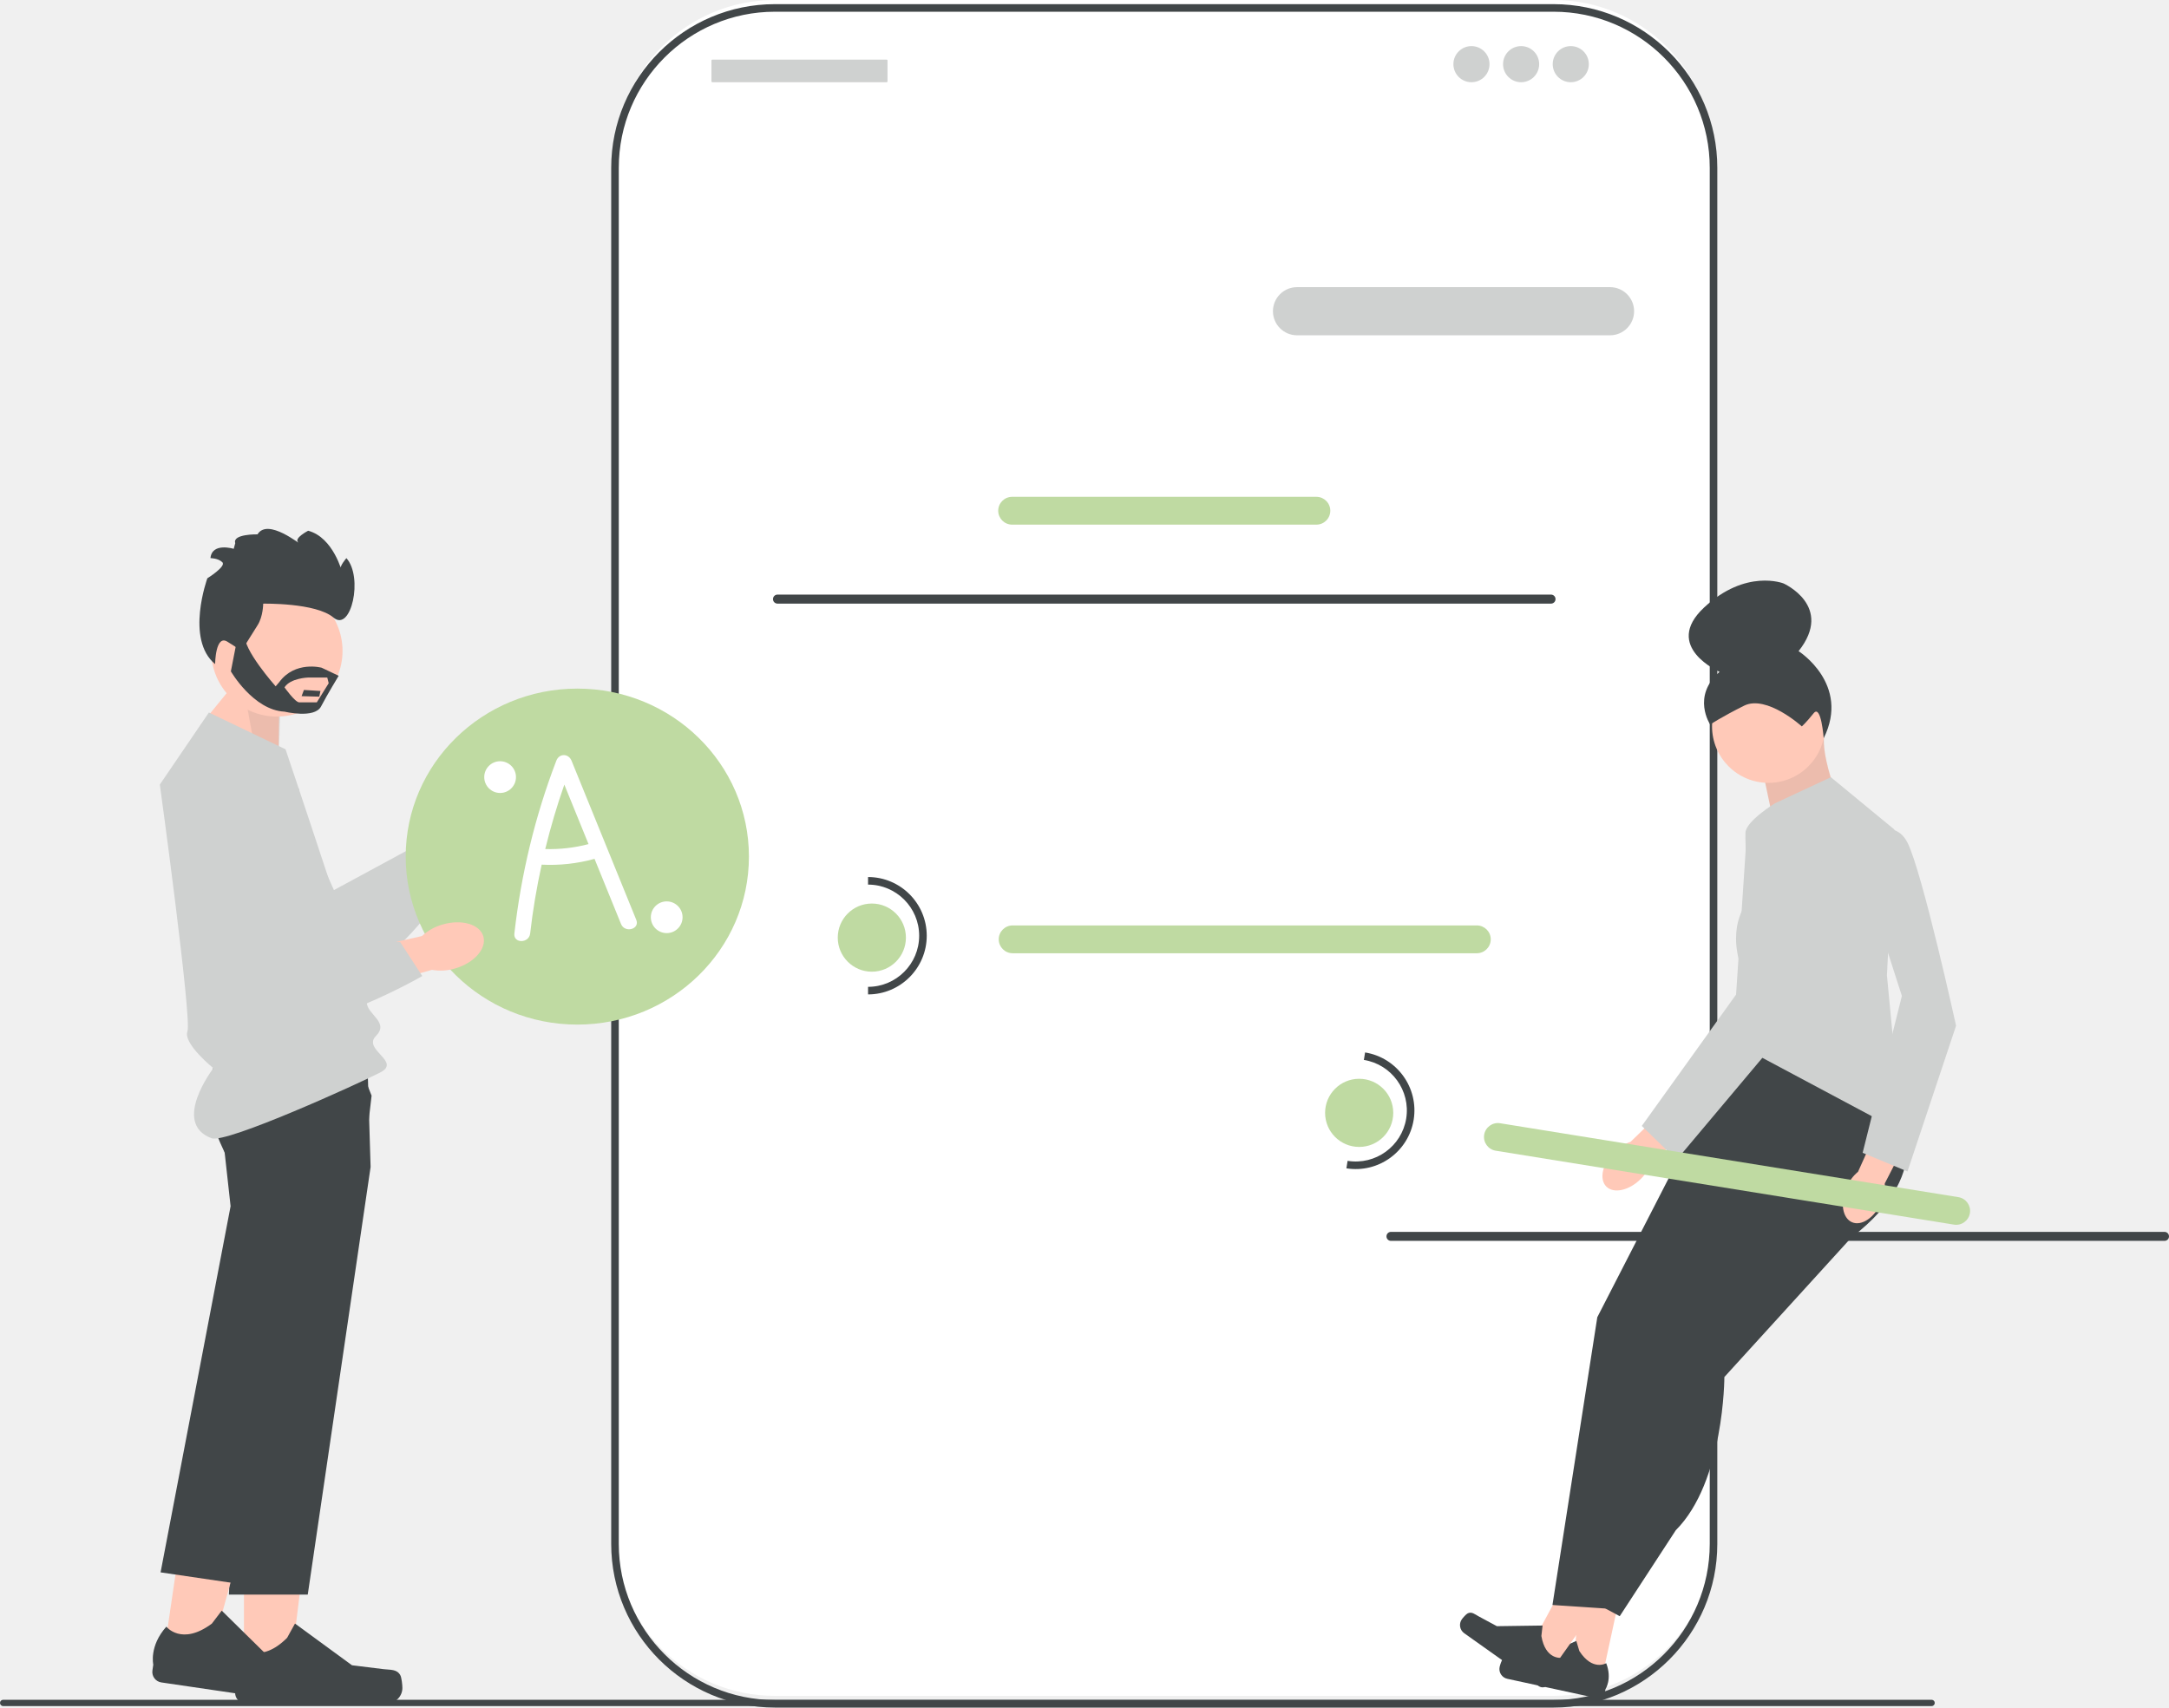
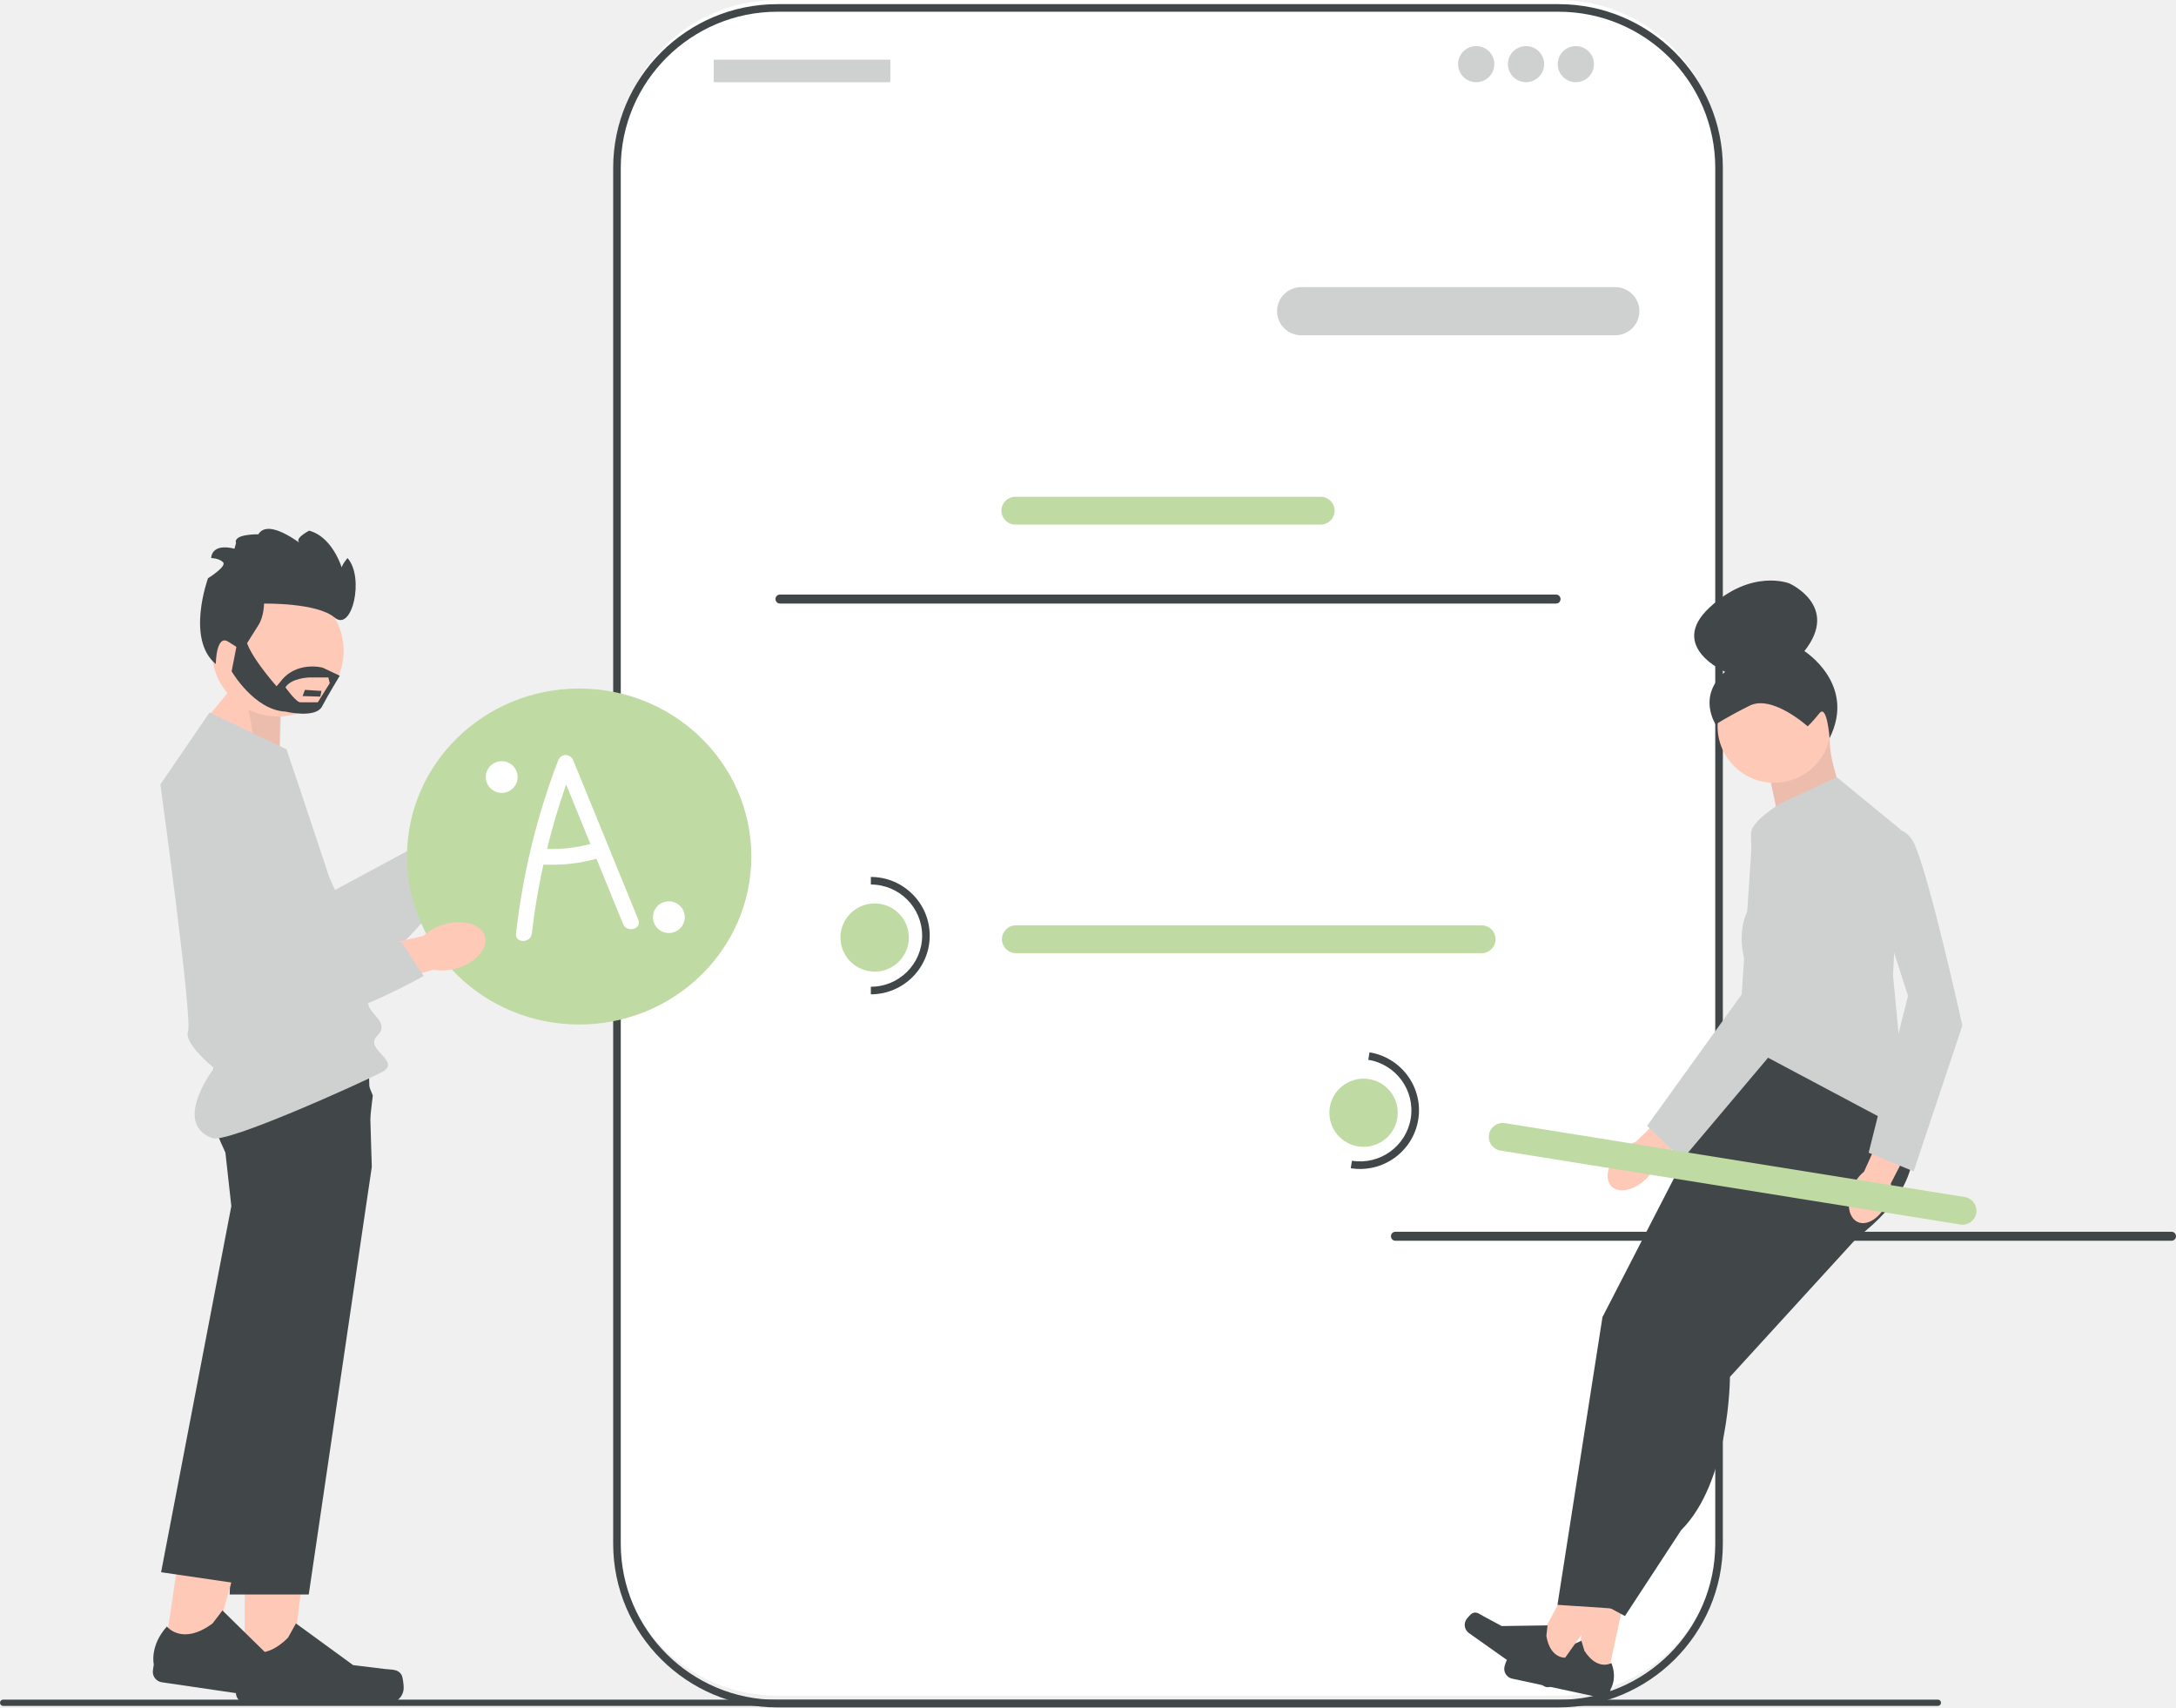
- <svg xmlns="http://www.w3.org/2000/svg" width="254" height="200" viewBox="0 0 254 200" fill="none">
-   <g clip-path="url(#clip0_97_296)">
-     <path d="M66.621 90.263C66.062 90.263 65.607 90.717 65.607 91.276V99.388C65.607 99.947 66.062 100.402 66.621 100.402C67.18 100.402 67.635 99.947 67.635 99.388V91.276C67.635 90.717 67.18 90.263 66.621 90.263Z" fill="#414648" />
-     <path d="M181.937 0H90.743C80.401 0 72.018 8.385 72.018 18.728V179.9C72.018 190.243 80.401 198.628 90.743 198.628H181.937C192.279 198.628 200.662 190.243 200.662 179.9V18.728C200.662 8.385 192.279 0 181.937 0V0Z" fill="white" />
-     <path d="M181.937 200H90.743C80.174 200 71.575 191.4 71.575 180.829V19.657C71.575 9.086 80.174 0.486 90.743 0.486H181.937C192.507 0.486 201.105 9.086 201.105 19.657V180.829C201.105 191.4 192.507 200 181.937 200ZM90.743 1.373C80.662 1.373 72.462 9.575 72.462 19.657V180.829C72.462 190.911 80.662 199.113 90.743 199.113H181.937C192.018 199.113 200.219 190.911 200.219 180.829V19.657C200.219 9.575 192.018 1.373 181.937 1.373H90.743Z" fill="#414648" />
-     <path d="M188.543 39.272H151.887C150.333 39.272 149.068 38.007 149.068 36.452C149.068 34.897 150.333 33.632 151.887 33.632H188.543C190.097 33.632 191.362 34.897 191.362 36.452C191.362 38.007 190.097 39.272 188.543 39.272Z" fill="#CFD1D0" />
-     <path d="M154.155 61.449H118.525C117.626 61.449 116.896 60.718 116.896 59.82C116.896 58.921 117.626 58.191 118.525 58.191H154.155C155.054 58.191 155.784 58.921 155.784 59.82C155.784 60.718 155.054 61.449 154.155 61.449V61.449Z" fill="#BFDAA2" />
-     <path d="M103.837 6.986H83.412C83.358 6.986 83.315 7.029 83.315 7.082V9.534C83.315 9.587 83.358 9.63 83.412 9.63H103.837C103.89 9.63 103.933 9.587 103.933 9.534V7.082C103.933 7.029 103.89 6.986 103.837 6.986Z" fill="#CFD1D0" />
-     <path d="M172.314 9.63C173.482 9.63 174.429 8.683 174.429 7.515C174.429 6.347 173.482 5.4 172.314 5.4C171.146 5.4 170.2 6.347 170.2 7.515C170.2 8.683 171.146 9.63 172.314 9.63Z" fill="#CFD1D0" />
-     <path d="M178.13 9.63C179.298 9.63 180.244 8.683 180.244 7.515C180.244 6.347 179.298 5.4 178.13 5.4C176.962 5.4 176.015 6.347 176.015 7.515C176.015 8.683 176.962 9.63 178.13 9.63Z" fill="#CFD1D0" />
-     <path d="M183.945 9.63C185.113 9.63 186.059 8.683 186.059 7.515C186.059 6.347 185.113 5.4 183.945 5.4C182.777 5.4 181.83 6.347 181.83 7.515C181.83 8.683 182.777 9.63 183.945 9.63Z" fill="#CFD1D0" />
-     <path d="M90.521 70.171C90.521 70.464 90.756 70.699 91.049 70.699H181.631C181.924 70.699 182.159 70.464 182.159 70.171C182.159 69.878 181.924 69.643 181.631 69.643H91.049C90.756 69.643 90.521 69.878 90.521 70.171Z" fill="#414648" />
-     <path d="M162.362 144.811C162.362 145.103 162.597 145.338 162.889 145.338H253.472C253.765 145.338 254 145.103 254 144.811C254 144.518 253.765 144.283 253.472 144.283H162.889C162.597 144.283 162.362 144.518 162.362 144.811Z" fill="#414648" />
-     <path d="M172.945 111.649H118.584C117.686 111.649 116.955 110.918 116.955 110.02C116.955 109.121 117.686 108.391 118.584 108.391H172.945C173.843 108.391 174.573 109.121 174.573 110.02C174.573 110.918 173.843 111.649 172.945 111.649V111.649Z" fill="#BFDAA2" />
-     <path d="M102.097 113.81C104.301 113.81 106.087 112.023 106.087 109.818C106.087 107.614 104.301 105.827 102.097 105.827C99.893 105.827 98.106 107.614 98.106 109.818C98.106 112.023 99.893 113.81 102.097 113.81Z" fill="#BFDAA2" />
-     <path d="M101.653 116.471V115.584C104.954 115.584 107.639 112.898 107.639 109.597C107.639 106.296 104.954 103.61 101.653 103.61V102.723C105.443 102.723 108.526 105.806 108.526 109.597C108.526 113.387 105.443 116.471 101.653 116.471V116.471Z" fill="#414648" />
-     <path d="M54.123 93.722C55.75 92.066 57.925 91.562 58.979 92.599C60.033 93.635 59.568 95.818 57.939 97.475C57.297 98.146 56.505 98.653 55.627 98.955L48.641 105.888L45.458 102.54L52.683 96.061C52.969 95.177 53.463 94.376 54.123 93.722H54.123Z" fill="#FFC9B8" />
-     <path d="M31.781 87.999L39.106 104.251L50.802 97.919L54.987 100.141C54.987 100.141 45.426 116.128 38.88 114.308C32.333 112.488 20.708 95.986 22.803 90.893C24.897 85.8 31.781 87.999 31.781 87.999V87.999Z" fill="#CFD1D0" />
-     <path d="M0 199.456C0 199.66 0.164 199.825 0.369 199.825H226.201C226.405 199.825 226.569 199.66 226.569 199.456C226.569 199.252 226.405 199.087 226.201 199.087H0.369C0.164 199.087 0 199.252 0 199.456Z" fill="#414648" />
-     <path d="M67.606 120.005C78.705 120.005 87.703 111.196 87.703 100.329C87.703 89.462 78.705 80.653 67.606 80.653C56.507 80.653 47.509 89.462 47.509 100.329C47.509 111.196 56.507 120.005 67.606 120.005Z" fill="#BFDAA2" />
-     <path d="M28.569 196.308L33.91 196.307L36.451 175.704L28.568 175.705L28.569 196.308Z" fill="#FFC9B8" />
-     <path d="M46.867 196.187C47.034 196.467 47.121 197.371 47.121 197.697C47.121 198.698 46.31 199.51 45.309 199.51H28.769C28.086 199.51 27.533 198.956 27.533 198.273V197.584C27.533 197.584 26.715 195.514 28.399 192.963C28.399 192.963 30.493 194.961 33.621 191.832L34.544 190.16L41.221 195.045L44.923 195.501C45.733 195.6 46.451 195.485 46.867 196.187H46.867V196.187Z" fill="#414648" />
-     <path d="M32.611 89.042L32.719 81.838L28.277 79.068L23.447 84.978L32.611 89.042Z" fill="#FFC9B8" />
-     <path opacity="0.1" d="M32.611 89.042L32.898 82.017L28.277 79.068L29.847 87.762L32.611 89.042Z" fill="#414648" />
-     <path d="M43.399 136.682L36.04 186.768H26.807L28.034 158.178L28.68 143.145L26.807 135.989C26.807 135.989 25.952 134.398 25.232 132.47C24.421 130.294 23.78 127.686 24.732 126.449C25.082 125.993 25.992 125.656 27.228 125.404C27.984 125.25 28.864 125.13 29.813 125.036C35.273 124.496 43.04 124.833 43.04 124.833L43.237 131.35L43.347 134.989L43.399 136.682L43.399 136.682Z" fill="#414648" />
-     <path d="M19.162 193.858L24.446 194.635L29.956 174.62L22.157 173.474L19.162 193.858Z" fill="#FFC9B8" />
-     <path d="M37.283 196.4C37.407 196.702 37.362 197.609 37.314 197.931C37.169 198.922 36.248 199.607 35.257 199.461L18.894 197.055C18.218 196.956 17.751 196.327 17.85 195.651L17.95 194.97C17.95 194.97 17.442 192.803 19.48 190.524C19.48 190.524 21.26 192.805 24.811 190.165L25.966 188.645L31.863 194.449L35.459 195.439C36.245 195.655 36.972 195.646 37.283 196.4H37.283L37.283 196.4Z" fill="#414648" />
-     <path d="M43.515 128.329L42.505 137.023L37.001 155.344L27.939 185.507L18.805 184.164L27.003 141.277L26.191 133.923C26.191 133.923 25.927 133.192 25.624 132.122C25.022 130.005 24.268 126.557 25.098 124.798C25.21 124.559 25.351 124.352 25.525 124.184C25.851 123.867 26.515 123.675 27.403 123.573C31.119 123.153 38.77 124.354 42.175 124.944L43.515 128.329V128.329Z" fill="#414648" />
-     <path d="M24.462 83.454L33.437 87.762C33.437 87.762 42.95 115.947 42.95 117.383C42.95 118.819 45.642 119.717 44.027 121.333C42.411 122.948 47.034 124.317 44.543 125.607C42.053 126.898 26.516 133.957 24.788 133.321C20.023 131.565 24.99 125.113 24.99 125.113C24.99 125.113 21.411 122.23 21.949 120.794C22.488 119.358 18.718 91.891 18.718 91.891L24.462 83.454H24.462Z" fill="#CFD1D0" />
-     <path d="M51.809 108.289C54.036 107.631 56.181 108.247 56.6 109.664C57.019 111.082 55.552 112.765 53.324 113.423C52.438 113.698 51.498 113.757 50.584 113.594L41.112 116.263L39.954 111.791L49.415 109.634C50.094 109.001 50.915 108.54 51.809 108.289H51.809Z" fill="#FFC9B8" />
-     <path d="M35.055 92.438L33.57 110.202L46.869 110.345L49.45 114.32C49.45 114.32 33.331 123.655 28.491 118.885C23.651 114.115 21.497 94.044 25.8 90.609C30.104 87.173 35.055 92.438 35.055 92.438V92.438Z" fill="#CFD1D0" />
-     <path d="M32.424 83.928C36.67 83.928 40.112 80.485 40.112 76.239C40.112 71.992 36.67 68.549 32.424 68.549C28.178 68.549 24.736 71.992 24.736 76.239C24.736 80.485 28.178 83.928 32.424 83.928Z" fill="#FFC9B8" />
-     <path d="M28.277 76.269C28.277 76.269 29.488 74.271 30.154 73.242C30.82 72.212 30.82 70.704 30.82 70.704C30.82 70.704 36.995 70.578 39.053 72.334C41.111 74.089 42.564 67.611 40.566 65.371C40.566 65.371 39.719 66.34 39.9 66.703L40.082 67.066C40.082 67.066 39.053 62.949 36.087 62.162C36.087 62.162 34.436 63.014 34.898 63.496C35.36 63.978 31.365 60.588 30.154 62.586C30.154 62.586 27.188 62.525 27.551 63.615L27.369 64.281C27.369 64.281 24.827 63.494 24.645 65.371C24.645 65.371 25.553 65.371 26.038 65.855C26.522 66.34 24.282 67.732 24.282 67.732C24.282 67.732 21.679 74.876 25.19 77.783C25.19 77.783 25.22 74.301 26.613 75.149C28.005 75.996 28.277 76.269 28.277 76.269V76.269Z" fill="#414648" />
-     <path d="M35.593 80.81L35.317 81.537L37.388 81.597L37.526 80.931L35.593 80.81Z" fill="#414648" />
-     <path d="M37.664 78.207C37.664 78.207 34.558 77.359 32.695 79.902L32.281 80.386C32.281 80.386 28.347 75.966 28.692 74.332L27.864 74.392L27.036 78.63C27.036 78.63 29.659 83.171 33.316 83.353C33.316 83.353 36.836 84.201 37.595 82.747C38.354 81.294 39.661 79.152 39.661 79.152L37.664 78.207H37.664ZM37.099 82.263H35.041C34.558 82.263 33.316 80.507 33.316 80.507C34.006 79.417 36.077 79.357 36.077 79.357H38.325L38.492 80.023L37.099 82.263H37.099Z" fill="#414648" />
-     <path d="M187.53 196.893L184.154 196.163L185.362 182.794L190.344 183.871L187.53 196.893Z" fill="#FFC9B8" />
-     <path d="M175.981 194.317C175.837 194.472 175.659 195.031 175.614 195.237C175.477 195.87 175.879 196.494 176.512 196.63L186.966 198.89C187.398 198.983 187.824 198.708 187.917 198.277L188.011 197.841C188.011 197.841 188.811 196.645 188.094 194.802C188.094 194.802 186.498 195.779 184.948 193.374L184.593 192.191L179.705 194.367L177.303 194.149C176.778 194.102 176.34 193.931 175.981 194.317L175.981 194.317V194.317Z" fill="#414648" />
-     <path d="M181.492 195.87L178.676 193.871L185.046 182.055L189.202 185.006L181.492 195.87Z" fill="#FFC9B8" />
-     <path d="M171.888 188.957C171.695 189.043 171.311 189.487 171.189 189.658C170.814 190.186 170.939 190.918 171.467 191.293L180.189 197.484C180.549 197.739 181.048 197.655 181.303 197.294L181.561 196.931C181.561 196.931 182.767 196.146 182.834 194.17C182.834 194.17 180.982 194.44 180.503 191.619L180.642 190.392L175.293 190.468L173.17 189.323C172.706 189.073 172.37 188.743 171.888 188.957L171.888 188.957V188.957Z" fill="#414648" />
-     <path d="M222.063 129.77C222.063 129.77 227.314 136.911 216.811 144.94L195.367 138.087L203.025 122.11L209.809 118.39L222.063 129.77V129.77Z" fill="#414648" />
-     <path d="M195.367 138.086L187.051 154.281L181.8 187.985L188.364 188.422L194.929 156.47L206.526 139.181L198.43 135.46" fill="#414648" />
-     <path d="M216.811 139.853V144.94L201.931 161.285C201.931 161.285 201.931 173.54 196.242 179.231L189.678 189.298L183.988 186.234L192.303 156.908L207.183 137.649L216.811 139.853V139.853Z" fill="#414648" />
-     <path d="M206.237 89.42L208.494 100.108L217.096 98.006C217.096 98.006 212.844 89.16 213.69 85.656L206.237 89.42Z" fill="#FFC9B8" />
-     <path opacity="0.1" d="M206.237 89.42L208.494 100.108L217.096 98.006C217.096 98.006 212.844 89.16 213.69 85.656L206.237 89.42Z" fill="#414648" />
-     <path d="M214.404 91.033L207.839 94.097C207.839 94.097 204.462 96.162 204.4 97.537C204.338 98.912 204.776 105.477 204.776 105.477C204.776 105.477 202.15 108.104 203.901 113.356L203.025 122.11L222.719 132.615L220.968 114.232L221.844 97.161L214.404 91.033V91.033Z" fill="#CFD1D0" />
-     <path d="M220.297 140.845C219.528 142.609 217.995 143.642 216.873 143.152C215.751 142.663 215.464 140.836 216.233 139.072C216.531 138.363 216.994 137.736 217.584 137.243L220.935 129.811L224.388 131.458L220.718 138.609C220.758 139.378 220.614 140.144 220.297 140.845V140.845Z" fill="#FFC9B8" />
-     <path d="M216.811 98.255C216.811 98.255 221.625 95.192 223.376 98.693C225.126 102.195 229.065 120.141 229.065 120.141L223.376 137.211L218.124 135.023L222.719 116.651L216.811 98.255V98.255Z" fill="#CFD1D0" />
-     <path d="M192.138 138.09C190.774 139.446 188.968 139.842 188.105 138.973C187.242 138.105 187.649 136.301 189.014 134.944C189.552 134.395 190.213 133.982 190.943 133.741L196.796 128.066L199.4 130.87L193.353 136.167C193.108 136.895 192.691 137.555 192.138 138.09V138.09Z" fill="#FFC9B8" />
-     <path d="M204.586 97.211C204.586 97.211 212.979 96.868 213.316 100.768C213.654 104.669 207.916 122.072 207.916 122.072L196.339 135.846L192.263 131.876L203.302 116.49L204.586 97.211V97.211Z" fill="#CFD1D0" />
-     <path d="M228.818 143.434L175.152 134.777C174.265 134.634 173.66 133.796 173.803 132.909C173.946 132.022 174.784 131.417 175.67 131.56L229.337 140.217C230.224 140.36 230.829 141.198 230.686 142.085C230.543 142.972 229.705 143.577 228.818 143.434V143.434Z" fill="#BFDAA2" />
-     <path d="M159.166 134.335C161.37 134.335 163.157 132.548 163.157 130.344C163.157 128.139 161.37 126.353 159.166 126.353C156.962 126.353 155.175 128.139 155.175 130.344C155.175 132.548 156.962 134.335 159.166 134.335Z" fill="#BFDAA2" />
-     <path d="M157.669 136.84L157.81 135.965C161.069 136.49 164.147 134.267 164.673 131.007C165.198 127.748 162.975 124.669 159.716 124.144L159.858 123.268C163.599 123.872 166.152 127.407 165.548 131.149C164.945 134.891 161.41 137.444 157.669 136.84V136.84Z" fill="#414648" />
-     <path d="M207.098 91.692C210.748 91.692 213.707 88.732 213.707 85.081C213.707 81.431 210.748 78.471 207.098 78.471C203.447 78.471 200.488 81.431 200.488 85.081C200.488 88.732 203.447 91.692 207.098 91.692Z" fill="#FFC9B8" />
-     <path d="M211.004 85.081C211.004 85.081 206.878 81.335 204.234 82.657C201.59 83.98 200.268 84.861 200.268 84.861C200.268 84.861 198.065 81.556 201.37 78.691C201.37 78.691 194.643 75.752 199.549 71.162C204.454 66.572 208.86 68.335 208.86 68.335C208.86 68.335 214.809 70.979 210.623 76.267C210.623 76.267 216.721 80.135 213.562 86.465C213.562 86.465 213.267 82.437 212.386 83.539C211.504 84.641 211.004 85.081 211.004 85.081V85.081Z" fill="#414648" />
-     <path d="M74.51 107.737C71.984 101.524 69.457 95.311 66.93 89.098C66.581 88.24 65.488 88.209 65.148 89.098C62.651 95.612 61.02 102.409 60.235 109.339C60.102 110.52 61.952 110.51 62.084 109.339C62.391 106.627 62.847 103.936 63.432 101.273C65.514 101.382 67.613 101.148 69.622 100.592C70.657 103.138 71.692 105.683 72.728 108.229C73.17 109.317 74.959 108.841 74.51 107.737H74.51ZM63.851 99.445C64.474 96.895 65.22 94.376 66.086 91.898L68.92 98.865C67.26 99.301 65.563 99.495 63.851 99.445V99.445Z" fill="white" />
-     <path d="M78.074 109.291C79.1 109.291 79.932 108.459 79.932 107.433C79.932 106.407 79.1 105.575 78.074 105.575C77.048 105.575 76.216 106.407 76.216 107.433C76.216 108.459 77.048 109.291 78.074 109.291Z" fill="white" />
-     <path d="M58.565 92.877C59.591 92.877 60.423 92.045 60.423 91.018C60.423 89.992 59.591 89.16 58.565 89.16C57.539 89.16 56.707 89.992 56.707 91.018C56.707 92.045 57.539 92.877 58.565 92.877Z" fill="white" />
+ <svg xmlns="http://www.w3.org/2000/svg" width="181" height="142" viewBox="0 0 181 142" fill="none">
+   <g clip-path="url(#clip0_0_328)">
+     <path d="M47.474 64.086C47.076 64.086 46.752 64.409 46.752 64.806V70.566C46.752 70.963 47.076 71.285 47.474 71.285C47.873 71.285 48.197 70.963 48.197 70.566V64.806C48.197 64.409 47.873 64.086 47.474 64.086Z" fill="#414648" />
+     <path d="M129.648 0H64.663C57.294 0 51.32 5.953 51.32 13.297V127.729C51.32 135.072 57.294 141.026 64.663 141.026H129.648C137.017 141.026 142.991 135.072 142.991 127.729V13.297C142.991 5.953 137.017 0 129.648 0Z" fill="white" />
+     <path d="M129.648 142H64.663C57.132 142 51.004 135.894 51.004 128.389V13.957C51.004 6.451 57.132 0.345 64.663 0.345H129.648C137.18 0.345 143.307 6.451 143.307 13.957V128.389C143.307 135.894 137.18 142 129.648 142ZM64.663 0.975C57.48 0.975 51.636 6.798 51.636 13.957V128.389C51.636 135.547 57.48 141.37 64.663 141.37H129.648C136.831 141.37 142.675 135.547 142.675 128.389V13.957C142.675 6.798 136.831 0.975 129.648 0.975H64.663Z" fill="#414648" />
+     <path d="M134.355 27.883H108.235C107.127 27.883 106.226 26.985 106.226 25.881C106.226 24.777 107.127 23.879 108.235 23.879H134.355C135.463 23.879 136.365 24.777 136.365 25.881C136.365 26.985 135.463 27.883 134.355 27.883Z" fill="#CFD1D0" />
+     <path d="M109.851 43.629H84.46C83.82 43.629 83.3 43.11 83.3 42.472C83.3 41.834 83.82 41.315 84.46 41.315H109.851C110.491 41.315 111.012 41.834 111.012 42.472C111.012 43.11 110.491 43.629 109.851 43.629V43.629Z" fill="#BFDAA2" />
+     <path d="M73.994 4.96H59.439C59.401 4.96 59.37 4.991 59.37 5.028V6.769C59.37 6.807 59.401 6.837 59.439 6.837H73.994C74.032 6.837 74.062 6.807 74.062 6.769V5.028C74.062 4.991 74.032 4.96 73.994 4.96Z" fill="#CFD1D0" />
+     <path d="M122.791 6.837C123.623 6.837 124.298 6.165 124.298 5.335C124.298 4.506 123.623 3.834 122.791 3.834C121.959 3.834 121.284 4.506 121.284 5.335C121.284 6.165 121.959 6.837 122.791 6.837Z" fill="#CFD1D0" />
+     <path d="M126.935 6.837C127.767 6.837 128.442 6.165 128.442 5.335C128.442 4.506 127.767 3.834 126.935 3.834C126.103 3.834 125.428 4.506 125.428 5.335C125.428 6.165 126.103 6.837 126.935 6.837Z" fill="#CFD1D0" />
+     <path d="M131.079 6.837C131.911 6.837 132.586 6.165 132.586 5.335C132.586 4.506 131.911 3.834 131.079 3.834C130.247 3.834 129.572 4.506 129.572 5.335C129.572 6.165 130.247 6.837 131.079 6.837Z" fill="#CFD1D0" />
+     <path d="M64.505 49.821C64.505 50.029 64.672 50.196 64.881 50.196H129.43C129.639 50.196 129.806 50.029 129.806 49.821C129.806 49.614 129.639 49.447 129.43 49.447H64.881C64.672 49.447 64.505 49.614 64.505 49.821Z" fill="#414648" />
+     <path d="M115.699 102.816C115.699 103.023 115.866 103.19 116.075 103.19H180.624C180.833 103.19 181 103.023 181 102.816C181 102.608 180.833 102.441 180.624 102.441H116.075C115.866 102.441 115.699 102.608 115.699 102.816Z" fill="#414648" />
+     <path d="M123.24 79.271H84.503C83.863 79.271 83.342 78.752 83.342 78.114C83.342 77.476 83.863 76.957 84.503 76.957H123.24C123.88 76.957 124.401 77.476 124.401 78.114C124.401 78.752 123.88 79.271 123.24 79.271Z" fill="#BFDAA2" />
+     <path d="M72.754 80.805C74.324 80.805 75.598 79.536 75.598 77.971C75.598 76.406 74.324 75.137 72.754 75.137C71.183 75.137 69.91 76.406 69.91 77.971C69.91 79.536 71.183 80.805 72.754 80.805Z" fill="#BFDAA2" />
+     <path d="M72.438 82.694V82.064C74.79 82.064 76.704 80.157 76.704 77.814C76.704 75.47 74.79 73.563 72.438 73.563V72.933C75.138 72.933 77.335 75.123 77.335 77.814C77.335 80.505 75.138 82.694 72.438 82.694Z" fill="#414648" />
+     <path d="M38.568 66.543C39.728 65.366 41.277 65.009 42.028 65.745C42.779 66.481 42.448 68.031 41.287 69.207C40.83 69.684 40.265 70.044 39.64 70.258L34.661 75.18L32.393 72.803L37.542 68.203C37.746 67.576 38.097 67.007 38.568 66.543H38.568Z" fill="#FFC9B8" />
+     <path d="M22.647 62.48L27.867 74.018L36.201 69.522L39.184 71.1C39.184 71.1 32.371 82.451 27.706 81.159C23.041 79.866 14.757 68.15 16.249 64.534C17.742 60.918 22.647 62.48 22.647 62.48Z" fill="#CFD1D0" />
+     <path d="M0 141.614C0 141.759 0.117 141.875 0.263 141.875H161.19C161.336 141.875 161.453 141.759 161.453 141.614C161.453 141.469 161.336 141.352 161.19 141.352H0.263C0.117 141.352 0 141.469 0 141.614Z" fill="#414648" />
+     <path d="M48.176 85.204C56.085 85.204 62.497 78.949 62.497 71.234C62.497 63.518 56.085 57.264 48.176 57.264C40.267 57.264 33.855 63.518 33.855 71.234C33.855 78.949 40.267 85.204 48.176 85.204Z" fill="#BFDAA2" />
+     <path d="M20.359 139.379L24.164 139.378L25.975 124.75L20.358 124.75L20.359 139.379Z" fill="#FFC9B8" />
+     <path d="M33.398 139.293C33.516 139.491 33.579 140.133 33.579 140.365C33.579 141.075 33 141.652 32.287 141.652H20.501C20.014 141.652 19.62 141.259 19.62 140.774V140.285C19.62 140.285 19.037 138.815 20.237 137.004C20.237 137.004 21.729 138.422 23.958 136.201L24.616 135.014L29.375 138.482L32.012 138.805C32.589 138.876 33.101 138.794 33.398 139.293H33.398Z" fill="#414648" />
+     <path d="M23.238 63.22L23.316 58.105L20.15 56.139L16.708 60.334L23.238 63.22Z" fill="#FFC9B8" />
+     <path opacity="0.1" d="M23.239 63.22L23.444 58.232L20.15 56.139L21.269 62.311L23.239 63.22Z" fill="#414648" />
+     <path d="M30.926 97.044L25.682 132.606H19.102L19.977 112.306L20.438 101.633L19.102 96.552C19.102 96.552 18.493 95.423 17.98 94.054C17.402 92.509 16.946 90.657 17.623 89.779C17.873 89.455 18.521 89.216 19.403 89.037C19.941 88.927 20.568 88.842 21.245 88.776C25.136 88.392 30.67 88.632 30.67 88.632L30.811 93.258L30.889 95.842L30.926 97.044L30.926 97.044Z" fill="#414648" />
+     <path d="M13.655 137.639L17.42 138.191L21.346 123.98L15.789 123.167L13.655 137.639Z" fill="#FFC9B8" />
+     <path d="M26.568 139.444C26.656 139.658 26.624 140.302 26.59 140.531C26.487 141.235 25.83 141.721 25.125 141.617L13.464 139.909C12.982 139.839 12.649 139.392 12.72 138.913L12.792 138.429C12.792 138.429 12.429 136.89 13.881 135.272C13.881 135.272 15.15 136.892 17.68 135.017L18.504 133.938L22.706 138.059L25.268 138.761C25.829 138.915 26.347 138.908 26.568 139.444H26.568L26.568 139.444Z" fill="#414648" />
+     <path d="M31.009 91.113L30.289 97.286L26.367 110.294L19.909 131.71L13.4 130.757L19.242 100.307L18.664 95.086C18.664 95.086 18.475 94.567 18.259 93.807C17.831 92.304 17.293 89.856 17.884 88.607C17.964 88.437 18.065 88.29 18.189 88.171C18.421 87.946 18.894 87.809 19.527 87.737C22.175 87.439 27.627 88.292 30.053 88.71L31.009 91.113V91.113Z" fill="#414648" />
+     <path d="M17.432 59.252L23.827 62.311C23.827 62.311 30.606 82.322 30.606 83.342C30.606 84.362 32.525 84.999 31.373 86.146C30.222 87.293 33.516 88.265 31.741 89.181C29.967 90.097 18.895 95.11 17.664 94.658C14.268 93.411 17.808 88.83 17.808 88.83C17.808 88.83 15.257 86.784 15.641 85.764C16.025 84.744 13.339 65.243 13.339 65.243L17.432 59.252H17.432Z" fill="#CFD1D0" />
+     <path d="M36.919 76.885C38.506 76.418 40.035 76.855 40.333 77.862C40.631 78.868 39.586 80.063 37.998 80.53C37.367 80.725 36.697 80.767 36.046 80.652L29.296 82.547L28.471 79.371L35.213 77.84C35.697 77.391 36.282 77.063 36.919 76.885H36.919Z" fill="#FFC9B8" />
+     <path d="M24.98 65.631L23.922 78.244L33.398 78.345L35.238 81.167C35.238 81.167 23.751 87.795 20.302 84.408C16.853 81.022 15.319 66.771 18.385 64.332C21.452 61.893 24.98 65.631 24.98 65.631Z" fill="#CFD1D0" />
+     <path d="M23.105 59.589C26.131 59.589 28.584 57.145 28.584 54.13C28.584 51.114 26.131 48.67 23.105 48.67C20.079 48.67 17.627 51.114 17.627 54.13C17.627 57.145 20.079 59.589 23.105 59.589Z" fill="#FFC9B8" />
+     <path d="M20.15 54.151C20.15 54.151 21.013 52.732 21.488 52.002C21.962 51.271 21.962 50.2 21.962 50.2C21.962 50.2 26.362 50.11 27.829 51.357C29.296 52.603 30.331 48.004 28.907 46.413C28.907 46.413 28.303 47.101 28.433 47.359L28.562 47.617C28.562 47.617 27.829 44.694 25.715 44.135C25.715 44.135 24.539 44.74 24.868 45.082C25.198 45.425 22.35 43.017 21.488 44.436C21.488 44.436 19.374 44.393 19.633 45.167L19.503 45.639C19.503 45.639 17.692 45.081 17.562 46.413C17.562 46.413 18.209 46.413 18.554 46.757C18.899 47.101 17.303 48.09 17.303 48.09C17.303 48.09 15.448 53.162 17.95 55.226C17.95 55.226 17.972 52.754 18.964 53.356C19.956 53.958 20.15 54.151 20.15 54.151Z" fill="#414648" />
+     <path d="M25.364 57.375L25.168 57.891L26.643 57.934L26.741 57.461L25.364 57.375Z" fill="#414648" />
+     <path d="M26.839 55.527C26.839 55.527 24.627 54.925 23.299 56.73L23.004 57.074C23.004 57.074 20.201 53.936 20.446 52.775L19.856 52.818L19.266 55.828C19.266 55.828 21.135 59.052 23.741 59.181C23.741 59.181 26.249 59.782 26.79 58.751C27.331 57.719 28.263 56.198 28.263 56.198L26.839 55.527H26.839ZM26.437 58.407H24.971C24.627 58.407 23.741 57.16 23.741 57.16C24.233 56.386 25.708 56.343 25.708 56.343H27.311L27.43 56.816L26.437 58.407H26.437Z" fill="#414648" />
+     <path d="M133.633 139.794L131.228 139.276L132.088 129.783L135.639 130.548L133.633 139.794Z" fill="#FFC9B8" />
+     <path d="M125.404 137.965C125.302 138.075 125.174 138.472 125.142 138.618C125.045 139.068 125.332 139.51 125.782 139.608L133.232 141.211C133.54 141.278 133.843 141.083 133.909 140.776L133.976 140.467C133.976 140.467 134.546 139.618 134.036 138.309C134.036 138.309 132.898 139.003 131.794 137.295L131.541 136.456L128.058 138L126.346 137.846C125.972 137.812 125.66 137.691 125.404 137.965L125.404 137.965Z" fill="#414648" />
+     <path d="M129.331 139.068L127.324 137.648L131.863 129.259L134.825 131.354L129.331 139.068Z" fill="#FFC9B8" />
+     <path d="M122.487 134.16C122.35 134.22 122.076 134.535 121.989 134.657C121.722 135.032 121.811 135.552 122.187 135.818L128.402 140.214C128.659 140.395 129.014 140.335 129.197 140.079L129.38 139.821C129.38 139.821 130.24 139.264 130.287 137.861C130.287 137.861 128.967 138.052 128.626 136.049L128.725 135.178L124.913 135.233L123.401 134.419C123.07 134.242 122.831 134.008 122.487 134.16L122.487 134.16V134.16Z" fill="#414648" />
+     <path d="M158.241 92.137C158.241 92.137 161.984 97.207 154.499 102.907L139.218 98.041L144.676 86.698L149.509 84.057L158.241 92.137Z" fill="#414648" />
+     <path d="M139.218 98.041L133.293 109.54L129.55 133.469L134.228 133.78L138.906 111.094L147.17 98.818L141.401 96.177" fill="#414648" />
+     <path d="M154.499 99.296V102.907L143.896 114.512C143.896 114.512 143.896 123.214 139.842 127.254L135.164 134.401L131.11 132.226L137.035 111.404L147.638 97.731L154.499 99.296Z" fill="#414648" />
+     <path d="M146.964 63.488L148.572 71.077L154.702 69.584C154.702 69.584 151.672 63.303 152.275 60.815L146.964 63.488Z" fill="#FFC9B8" />
+     <path opacity="0.1" d="M146.964 63.488L148.572 71.077L154.702 69.584C154.702 69.584 151.672 63.303 152.275 60.815L146.964 63.488Z" fill="#414648" />
+     <path d="M152.784 64.634L148.106 66.809C148.106 66.809 145.7 68.275 145.655 69.251C145.611 70.228 145.923 74.889 145.923 74.889C145.923 74.889 144.052 76.754 145.299 80.483L144.676 86.698L158.709 94.157L157.462 81.104L158.085 68.984L152.784 64.634Z" fill="#CFD1D0" />
+     <path d="M156.983 100C156.435 101.252 155.343 101.985 154.543 101.638C153.743 101.291 153.539 99.994 154.087 98.741C154.299 98.238 154.629 97.792 155.05 97.442L157.437 92.165L159.898 93.335L157.283 98.413C157.312 98.958 157.209 99.502 156.983 100V100Z" fill="#FFC9B8" />
+     <path d="M154.499 69.761C154.499 69.761 157.929 67.586 159.177 70.072C160.424 72.558 163.231 85.3 163.231 85.3L159.177 97.42L155.435 95.866L158.709 82.822L154.499 69.761Z" fill="#CFD1D0" />
+     <path d="M136.917 98.043C135.945 99.007 134.659 99.287 134.044 98.671C133.429 98.054 133.718 96.774 134.691 95.81C135.074 95.42 135.545 95.127 136.066 94.956L140.236 90.927L142.092 92.918L137.783 96.678C137.608 97.196 137.311 97.664 136.917 98.043Z" fill="#FFC9B8" />
+     <path d="M145.787 69.02C145.787 69.02 151.768 68.776 152.009 71.546C152.249 74.315 148.161 86.671 148.161 86.671L139.911 96.451L137.006 93.632L144.873 82.708L145.787 69.02Z" fill="#CFD1D0" />
+     <path d="M163.056 101.838L124.813 95.692C124.181 95.59 123.75 94.995 123.852 94.365C123.954 93.736 124.551 93.306 125.183 93.408L163.426 99.554C164.058 99.656 164.489 100.251 164.387 100.88C164.285 101.51 163.688 101.94 163.056 101.838V101.838Z" fill="#BFDAA2" />
+     <path d="M113.422 95.378C114.992 95.378 116.265 94.109 116.265 92.544C116.265 90.979 114.992 89.71 113.422 89.71C111.851 89.71 110.578 90.979 110.578 92.544C110.578 94.109 111.851 95.378 113.422 95.378Z" fill="#BFDAA2" />
+     <path d="M112.355 97.157L112.456 96.535C114.778 96.908 116.971 95.329 117.346 93.015C117.72 90.701 116.136 88.515 113.814 88.142L113.915 87.52C116.581 87.949 118.4 90.459 117.97 93.116C117.54 95.772 115.021 97.585 112.355 97.157Z" fill="#414648" />
+     <path d="M147.578 65.101C150.179 65.101 152.287 63 152.287 60.408C152.287 57.816 150.179 55.714 147.578 55.714C144.976 55.714 142.868 57.816 142.868 60.408C142.868 63 144.976 65.101 147.578 65.101Z" fill="#FFC9B8" />
+     <path d="M150.361 60.408C150.361 60.408 147.421 57.748 145.537 58.687C143.653 59.626 142.711 60.251 142.711 60.251C142.711 60.251 141.141 57.905 143.496 55.871C143.496 55.871 138.702 53.784 142.198 50.525C145.694 47.266 148.833 48.518 148.833 48.518C148.833 48.518 153.072 50.395 150.089 54.15C150.089 54.15 154.435 56.896 152.184 61.39C152.184 61.39 151.973 58.53 151.345 59.313C150.717 60.095 150.361 60.408 150.361 60.408V60.408Z" fill="#414648" />
+     <path d="M53.096 76.493C51.295 72.082 49.495 67.671 47.694 63.26C47.446 62.65 46.667 62.629 46.424 63.26C44.645 67.884 43.483 72.71 42.924 77.631C42.828 78.469 44.147 78.462 44.241 77.631C44.46 75.705 44.784 73.794 45.201 71.903C46.685 71.981 48.181 71.815 49.612 71.42C50.35 73.228 51.088 75.035 51.826 76.842C52.141 77.615 53.416 77.277 53.096 76.493H53.096ZM45.5 70.606C45.944 68.796 46.476 67.007 47.093 65.247L49.112 70.194C47.929 70.504 46.72 70.641 45.5 70.606Z" fill="white" />
+     <path d="M55.635 77.597C56.367 77.597 56.959 77.006 56.959 76.277C56.959 75.549 56.367 74.958 55.635 74.958C54.904 74.958 54.311 75.549 54.311 76.277C54.311 77.006 54.904 77.597 55.635 77.597Z" fill="white" />
+     <path d="M41.733 65.942C42.465 65.942 43.057 65.352 43.057 64.623C43.057 63.894 42.465 63.304 41.733 63.304C41.002 63.304 40.409 63.894 40.409 64.623C40.409 65.352 41.002 65.942 41.733 65.942Z" fill="white" />
  </g>
  <defs>
-     <clipPath id="clip0_97_296">
-       <rect width="254" height="200" fill="white" />
+     <clipPath id="clip0_0_328">
+       <rect width="181" height="142" fill="white" />
    </clipPath>
  </defs>
</svg>
